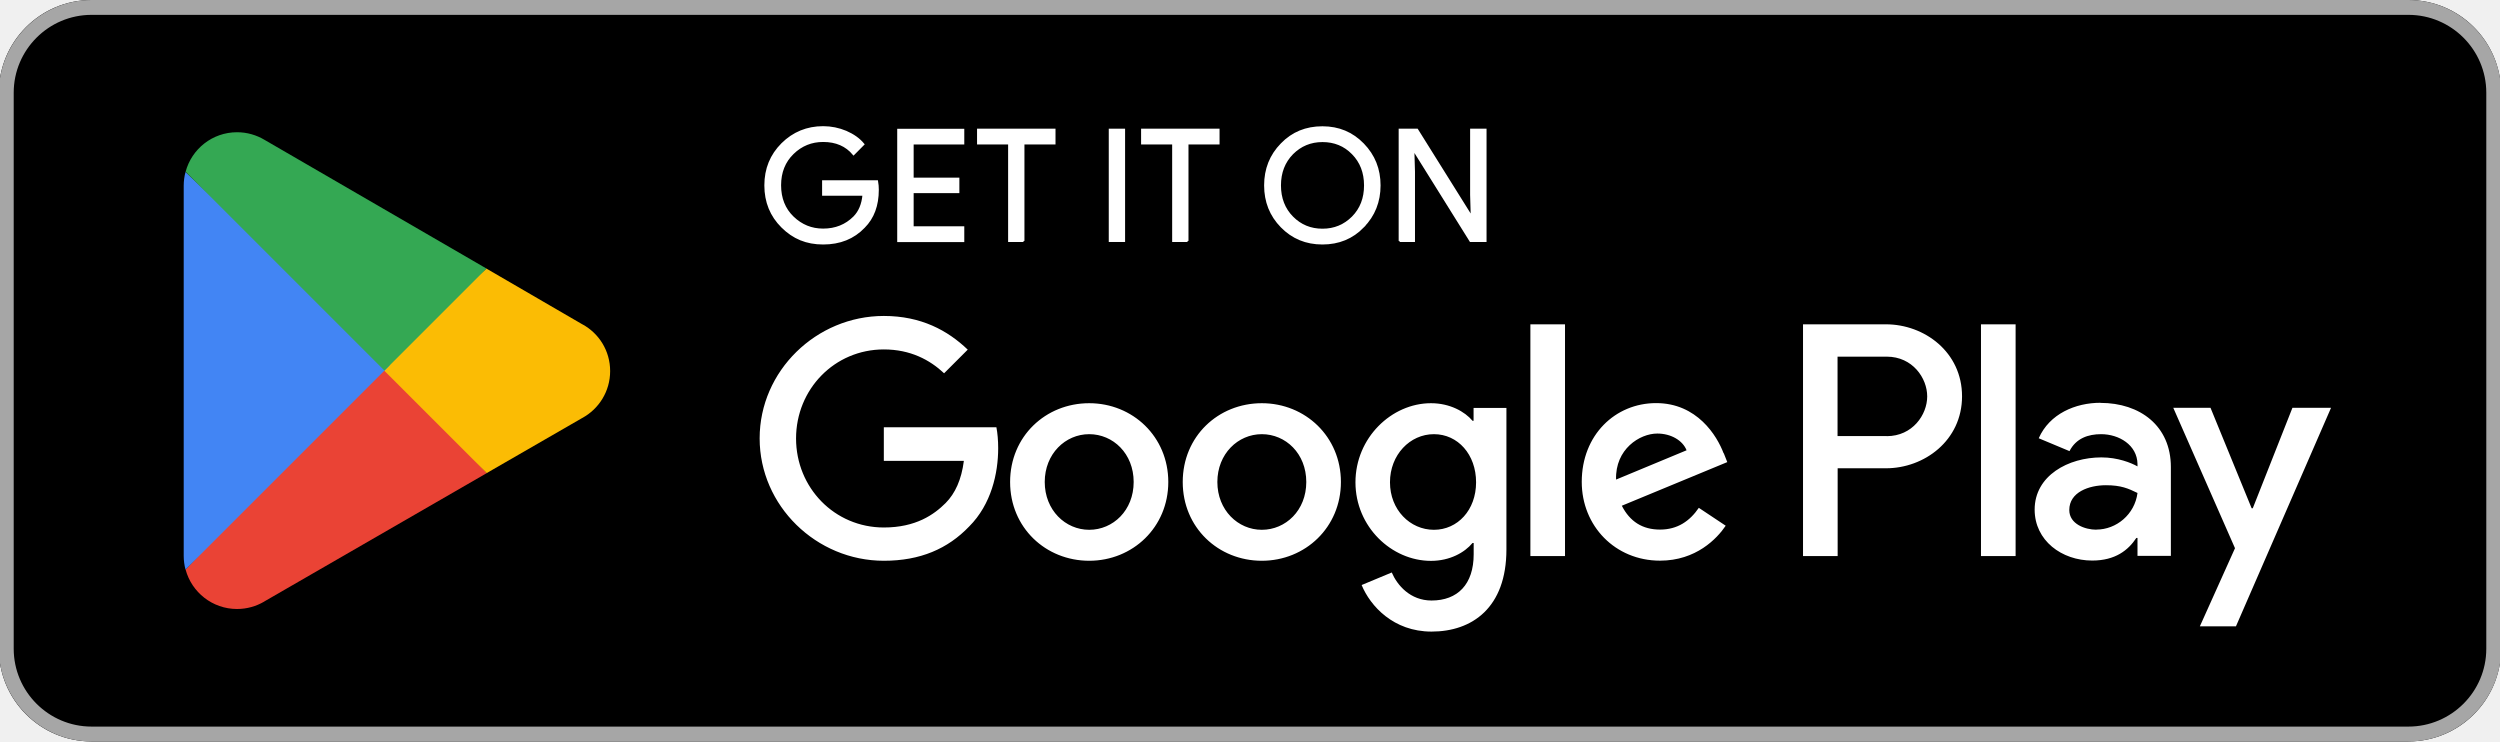
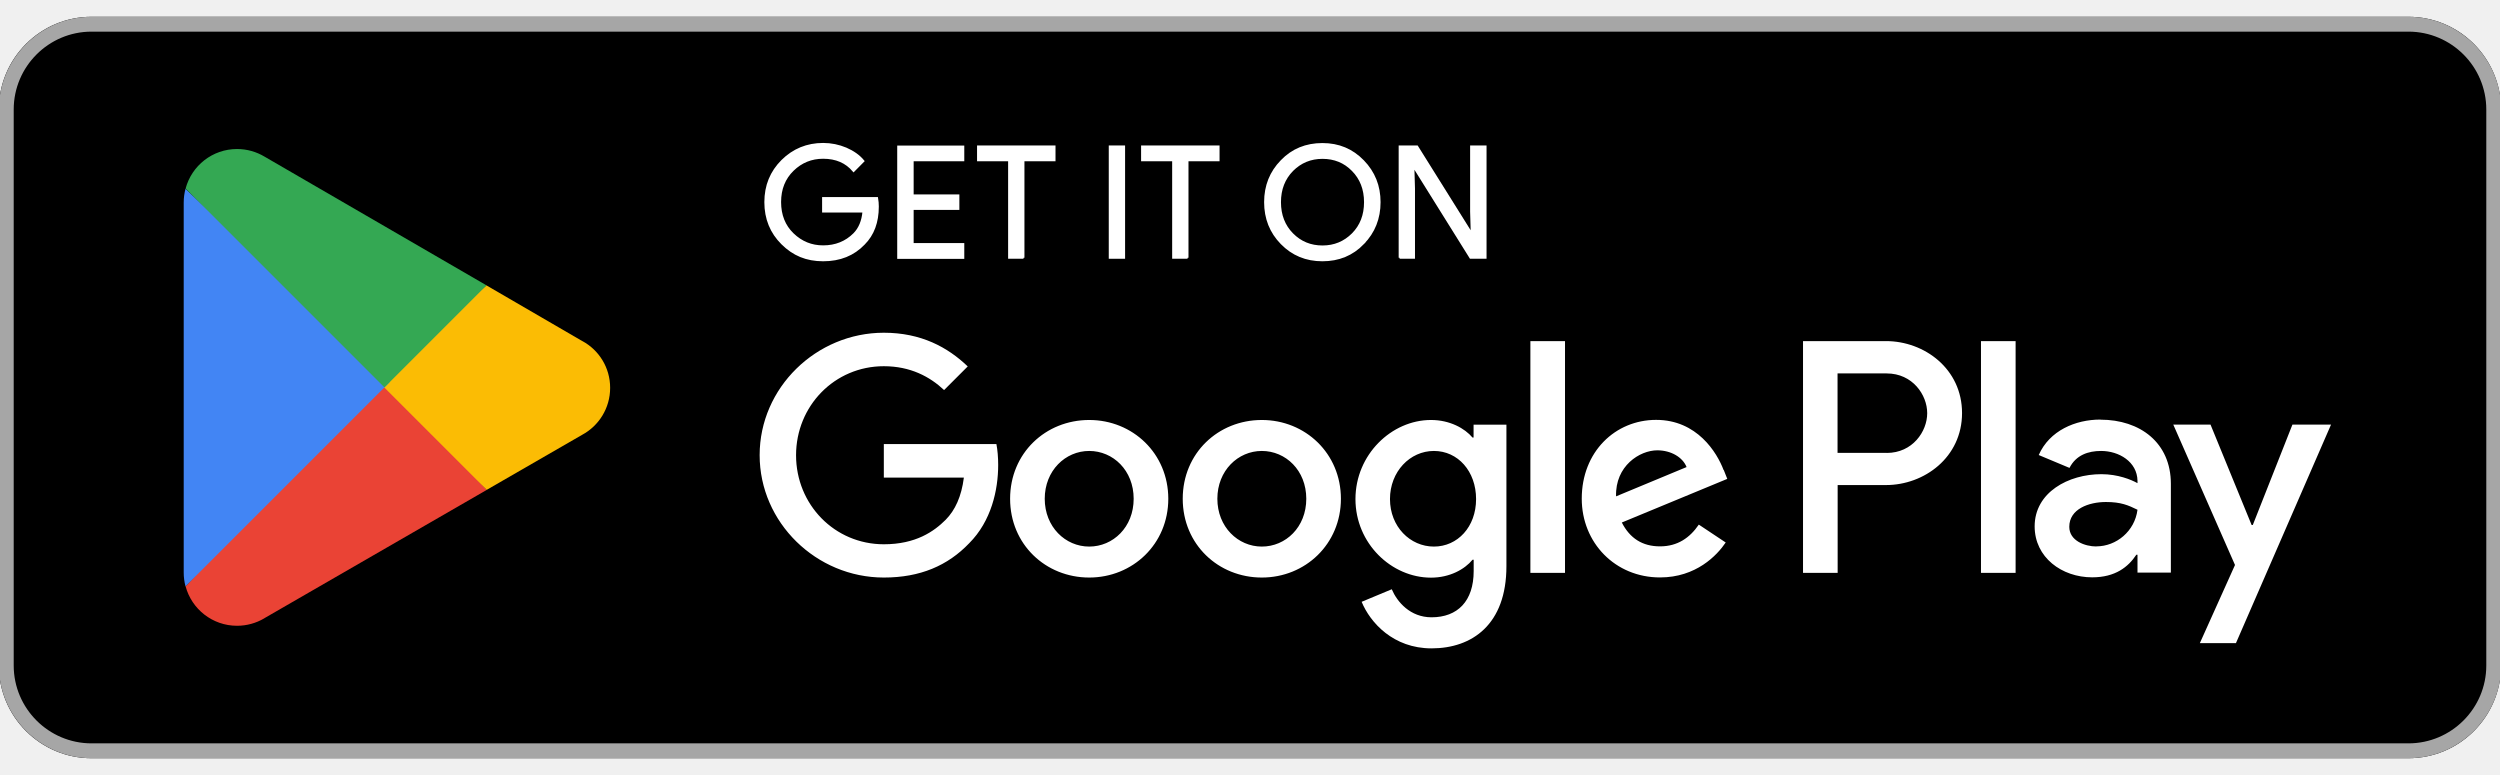
- <svg xmlns="http://www.w3.org/2000/svg" id="artwork" version="1.1" viewBox="0 0 238.96 70.87">
+ <svg xmlns="http://www.w3.org/2000/svg" id="artwork" version="1.1" width="300" height="93" viewBox="0 0 238.96 70.87">
  <defs>
    <style>
      .st0 {
        fill: #4285f4;
      }

      .st1 {
        fill: #a6a6a6;
      }

      .st2 {
        stroke: #fff;
        stroke-miterlimit: 10;
        stroke-width: .2px;
      }

      .st2, .st3 {
        fill: #fff;
      }

      .st4 {
        fill: #34a853;
      }

      .st5 {
        fill: #fbbc04;
      }

      .st6 {
        fill: #ea4335;
      }
    </style>
  </defs>
  <rect x="-.11" width="239.17" height="70.87" rx="8.86" ry="8.86" />
  <path class="st1" d="M230.21,1.42c4.1,0,7.44,3.34,7.44,7.44v53.15c0,4.1-3.34,7.44-7.44,7.44H8.75c-4.1,0-7.44-3.34-7.44-7.44V8.86C1.31,4.76,4.65,1.42,8.75,1.42h221.46M230.21,0H8.75C3.88,0-.11,3.99-.11,8.86v53.15c0,4.87,3.99,8.86,8.86,8.86h221.46c4.87,0,8.86-3.99,8.86-8.86V8.86c0-4.87-3.99-8.86-8.86-8.86h0Z" />
  <g>
    <path class="st2" d="M83.9,18.15c0,1.48-.44,2.67-1.32,3.55-1,1.05-2.3,1.57-3.9,1.57s-2.84-.53-3.91-1.59c-1.07-1.06-1.61-2.38-1.61-3.96s.54-2.89,1.61-3.96c1.07-1.06,2.38-1.6,3.91-1.6.76,0,1.49.15,2.18.44.69.3,1.25.69,1.66,1.19l-.93.94c-.7-.84-1.67-1.26-2.91-1.26-1.12,0-2.09.39-2.9,1.18s-1.22,1.81-1.22,3.06.41,2.28,1.22,3.06c.82.79,1.78,1.18,2.9,1.18,1.19,0,2.18-.4,2.97-1.19.51-.52.81-1.23.89-2.15h-3.86v-1.28h5.15c.05.28.07.54.07.8Z" />
    <path class="st2" d="M92.07,13.71h-4.84v3.37h4.37v1.28h-4.37v3.37h4.84v1.31h-6.21v-10.63h6.21v1.31h0Z" />
    <path class="st2" d="M97.83,23.03h-1.37v-9.32h-2.97v-1.31h7.3v1.31h-2.97s0,9.32,0,9.32Z" />
    <path class="st2" d="M106.08,23.03v-10.63h1.36v10.63h-1.36Z" />
    <path class="st2" d="M113.51,23.03h-1.37v-9.32h-2.97v-1.31h7.3v1.31h-2.97s0,9.32,0,9.32Z" />
    <path class="st2" d="M130.3,21.66c-1.05,1.08-2.34,1.61-3.9,1.61s-2.85-.54-3.9-1.61c-1.05-1.07-1.57-2.39-1.57-3.94s.52-2.87,1.57-3.94c1.04-1.08,2.34-1.61,3.9-1.61s2.84.54,3.89,1.62c1.05,1.08,1.57,2.39,1.57,3.93s-.52,2.87-1.57,3.94ZM123.52,20.77c.79.8,1.75,1.19,2.89,1.19s2.1-.4,2.89-1.19c.79-.8,1.18-1.81,1.18-3.05s-.4-2.26-1.18-3.05c-.78-.8-1.75-1.19-2.89-1.19s-2.1.4-2.89,1.19c-.78.8-1.18,1.81-1.18,3.05s.4,2.26,1.18,3.05Z" />
    <path class="st2" d="M133.79,23.03v-10.63h1.66l5.17,8.27h.06l-.06-2.05v-6.22h1.37v10.63h-1.43l-5.41-8.67h-.06l.06,2.05v6.62h-1.37,0Z" />
  </g>
  <path class="st3" d="M120.61,38.54c-4.17,0-7.56,3.17-7.56,7.53s3.4,7.53,7.56,7.53,7.56-3.2,7.56-7.53-3.4-7.53-7.56-7.53ZM120.61,50.64c-2.28,0-4.25-1.88-4.25-4.57s1.97-4.57,4.25-4.57,4.25,1.85,4.25,4.57-1.97,4.57-4.25,4.57ZM104.11,38.54c-4.17,0-7.56,3.17-7.56,7.53s3.4,7.53,7.56,7.53,7.56-3.2,7.56-7.53-3.4-7.53-7.56-7.53ZM104.11,50.64c-2.28,0-4.25-1.88-4.25-4.57s1.97-4.57,4.25-4.57,4.25,1.85,4.25,4.57-1.97,4.57-4.25,4.57ZM84.48,40.85v3.2h7.65c-.23,1.8-.83,3.11-1.74,4.03-1.11,1.11-2.85,2.34-5.91,2.34-4.71,0-8.39-3.8-8.39-8.51s3.68-8.51,8.39-8.51c2.54,0,4.4,1,5.76,2.28l2.26-2.26c-1.91-1.83-4.45-3.22-8.02-3.22-6.45,0-11.87,5.25-11.87,11.7s5.42,11.7,11.87,11.7c3.48,0,6.11-1.14,8.16-3.28,2.11-2.11,2.77-5.08,2.77-7.48,0-.74-.06-1.43-.17-2h-10.76,0ZM164.75,43.33c-.63-1.68-2.54-4.8-6.45-4.8s-7.11,3.05-7.11,7.53c0,4.22,3.2,7.53,7.48,7.53,3.45,0,5.45-2.11,6.28-3.34l-2.57-1.71c-.86,1.26-2.03,2.08-3.71,2.08s-2.88-.77-3.65-2.28l10.08-4.17-.34-.86h0ZM154.47,45.84c-.09-2.91,2.26-4.4,3.94-4.4,1.31,0,2.43.66,2.8,1.6l-6.74,2.8ZM146.28,53.15h3.31v-22.15h-3.31v22.15ZM140.86,40.22h-.11c-.74-.88-2.17-1.68-3.97-1.68-3.77,0-7.22,3.31-7.22,7.56s3.45,7.51,7.22,7.51c1.8,0,3.22-.8,3.97-1.71h.11v1.08c0,2.88-1.54,4.42-4.03,4.42-2.03,0-3.28-1.46-3.8-2.68l-2.88,1.2c.83,2,3.03,4.45,6.68,4.45,3.88,0,7.16-2.28,7.16-7.85v-13.53h-3.14v1.23ZM137.06,50.64c-2.28,0-4.2-1.91-4.2-4.54s1.91-4.6,4.2-4.6,4.03,1.94,4.03,4.6-1.77,4.54-4.03,4.54ZM180.26,31h-7.92v22.15h3.31v-8.39h4.62c3.66,0,7.27-2.65,7.27-6.88s-3.6-6.88-7.27-6.88ZM180.34,41.68h-4.7v-7.59h4.7c2.47,0,3.87,2.05,3.87,3.8s-1.4,3.8-3.87,3.8h0ZM200.77,38.5c-2.39,0-4.87,1.05-5.9,3.39l2.94,1.23c.63-1.23,1.79-1.62,3.02-1.62,1.71,0,3.45,1.03,3.48,2.85v.23c-.6-.34-1.88-.86-3.45-.86-3.16,0-6.38,1.74-6.38,4.99,0,2.96,2.59,4.87,5.5,4.87,2.22,0,3.45-1,4.22-2.16h.11v1.71h3.19v-8.49c0-3.93-2.94-6.13-6.73-6.13h0ZM200.38,50.63c-1.08,0-2.59-.54-2.59-1.88,0-1.71,1.88-2.37,3.5-2.37,1.45,0,2.14.31,3.02.74-.26,2.05-2.02,3.5-3.93,3.5ZM219.12,38.98l-3.79,9.6h-.11l-3.93-9.6h-3.56l5.9,13.42-3.36,7.47h3.45l9.09-20.89h-3.68ZM189.35,53.15h3.31v-22.15h-3.31v22.15Z" />
  <g>
    <path class="st6" d="M36.6,34.41l-18.86,20.02s0,0,0,.01c.58,2.17,2.56,3.77,4.92,3.77.94,0,1.83-.26,2.58-.7l.06-.04,21.23-12.25-9.94-10.82Z" />
    <path class="st5" d="M55.68,31h-.02s-9.17-5.33-9.17-5.33l-10.33,9.19,10.36,10.36,9.12-5.26c1.6-.86,2.68-2.55,2.68-4.49s-1.07-3.61-2.65-4.47h0Z" />
    <path class="st0" d="M17.73,16.44c-.11.42-.17.86-.17,1.31v35.38c0,.45.06.89.17,1.31l19.51-19.51-19.51-18.49Z" />
    <path class="st4" d="M36.74,35.43l9.76-9.76-21.21-12.3c-.77-.46-1.67-.73-2.63-.73-2.36,0-4.34,1.6-4.92,3.78h0s19,19,19,19h0Z" />
  </g>
</svg>
